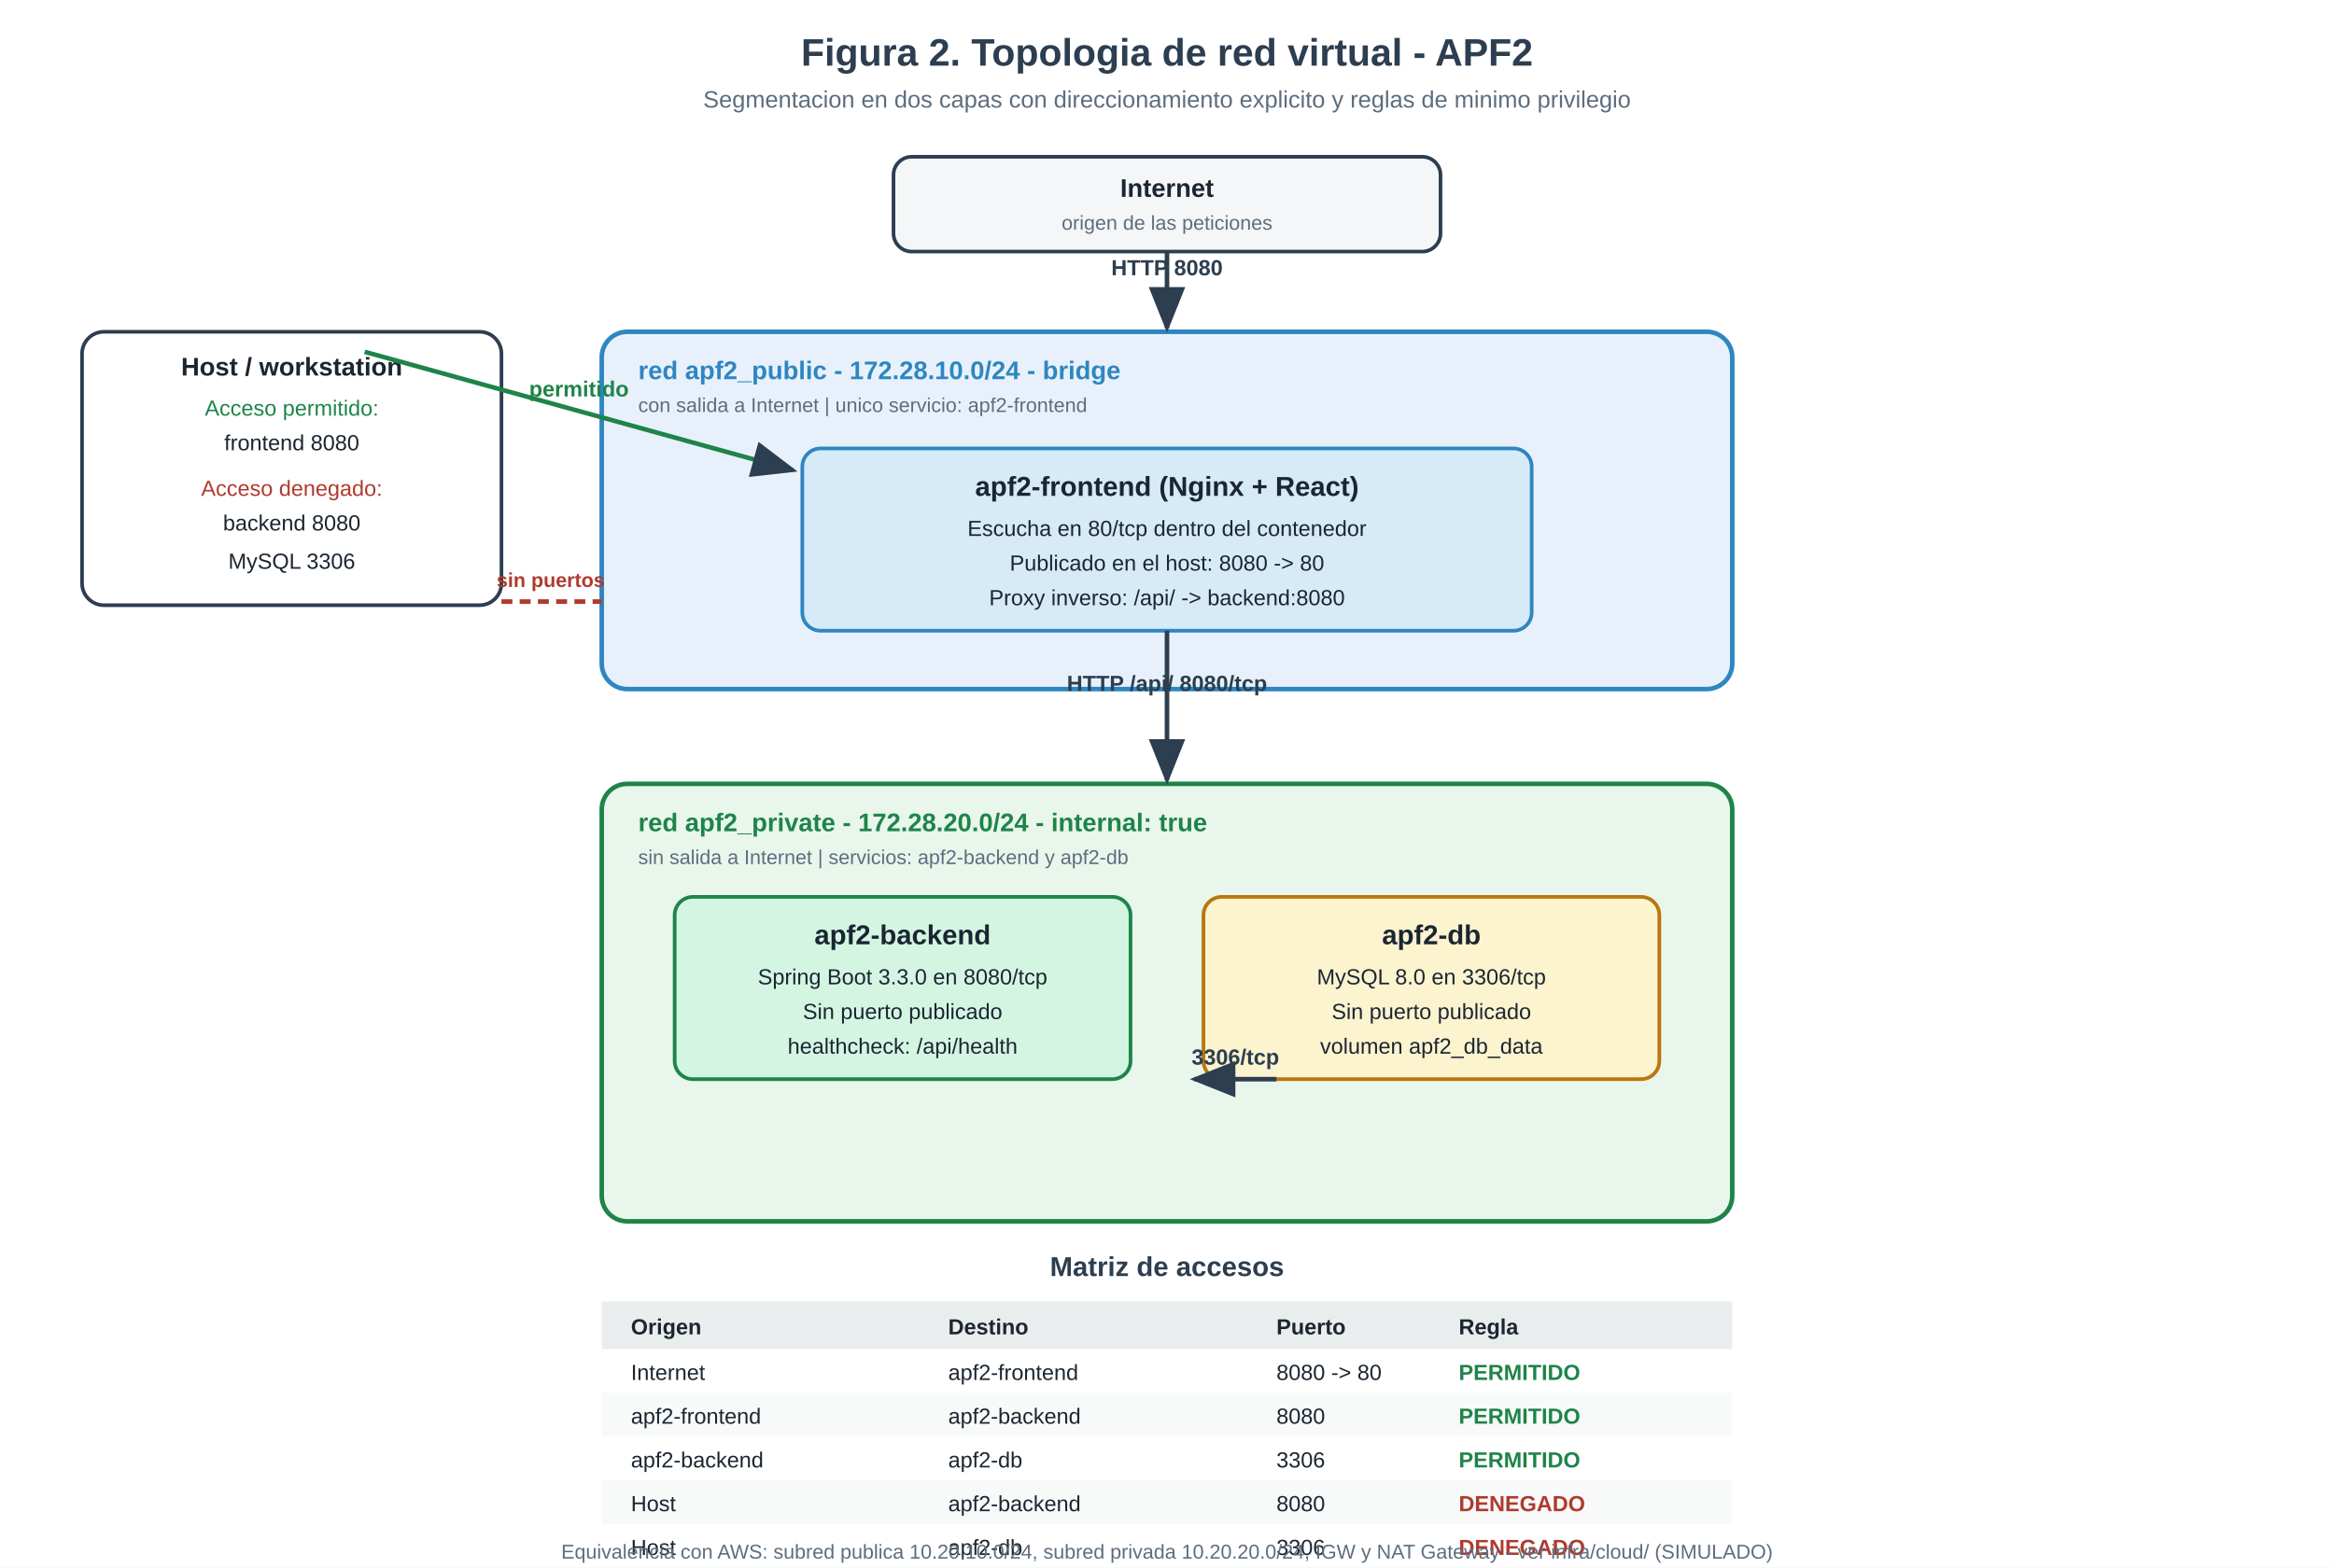
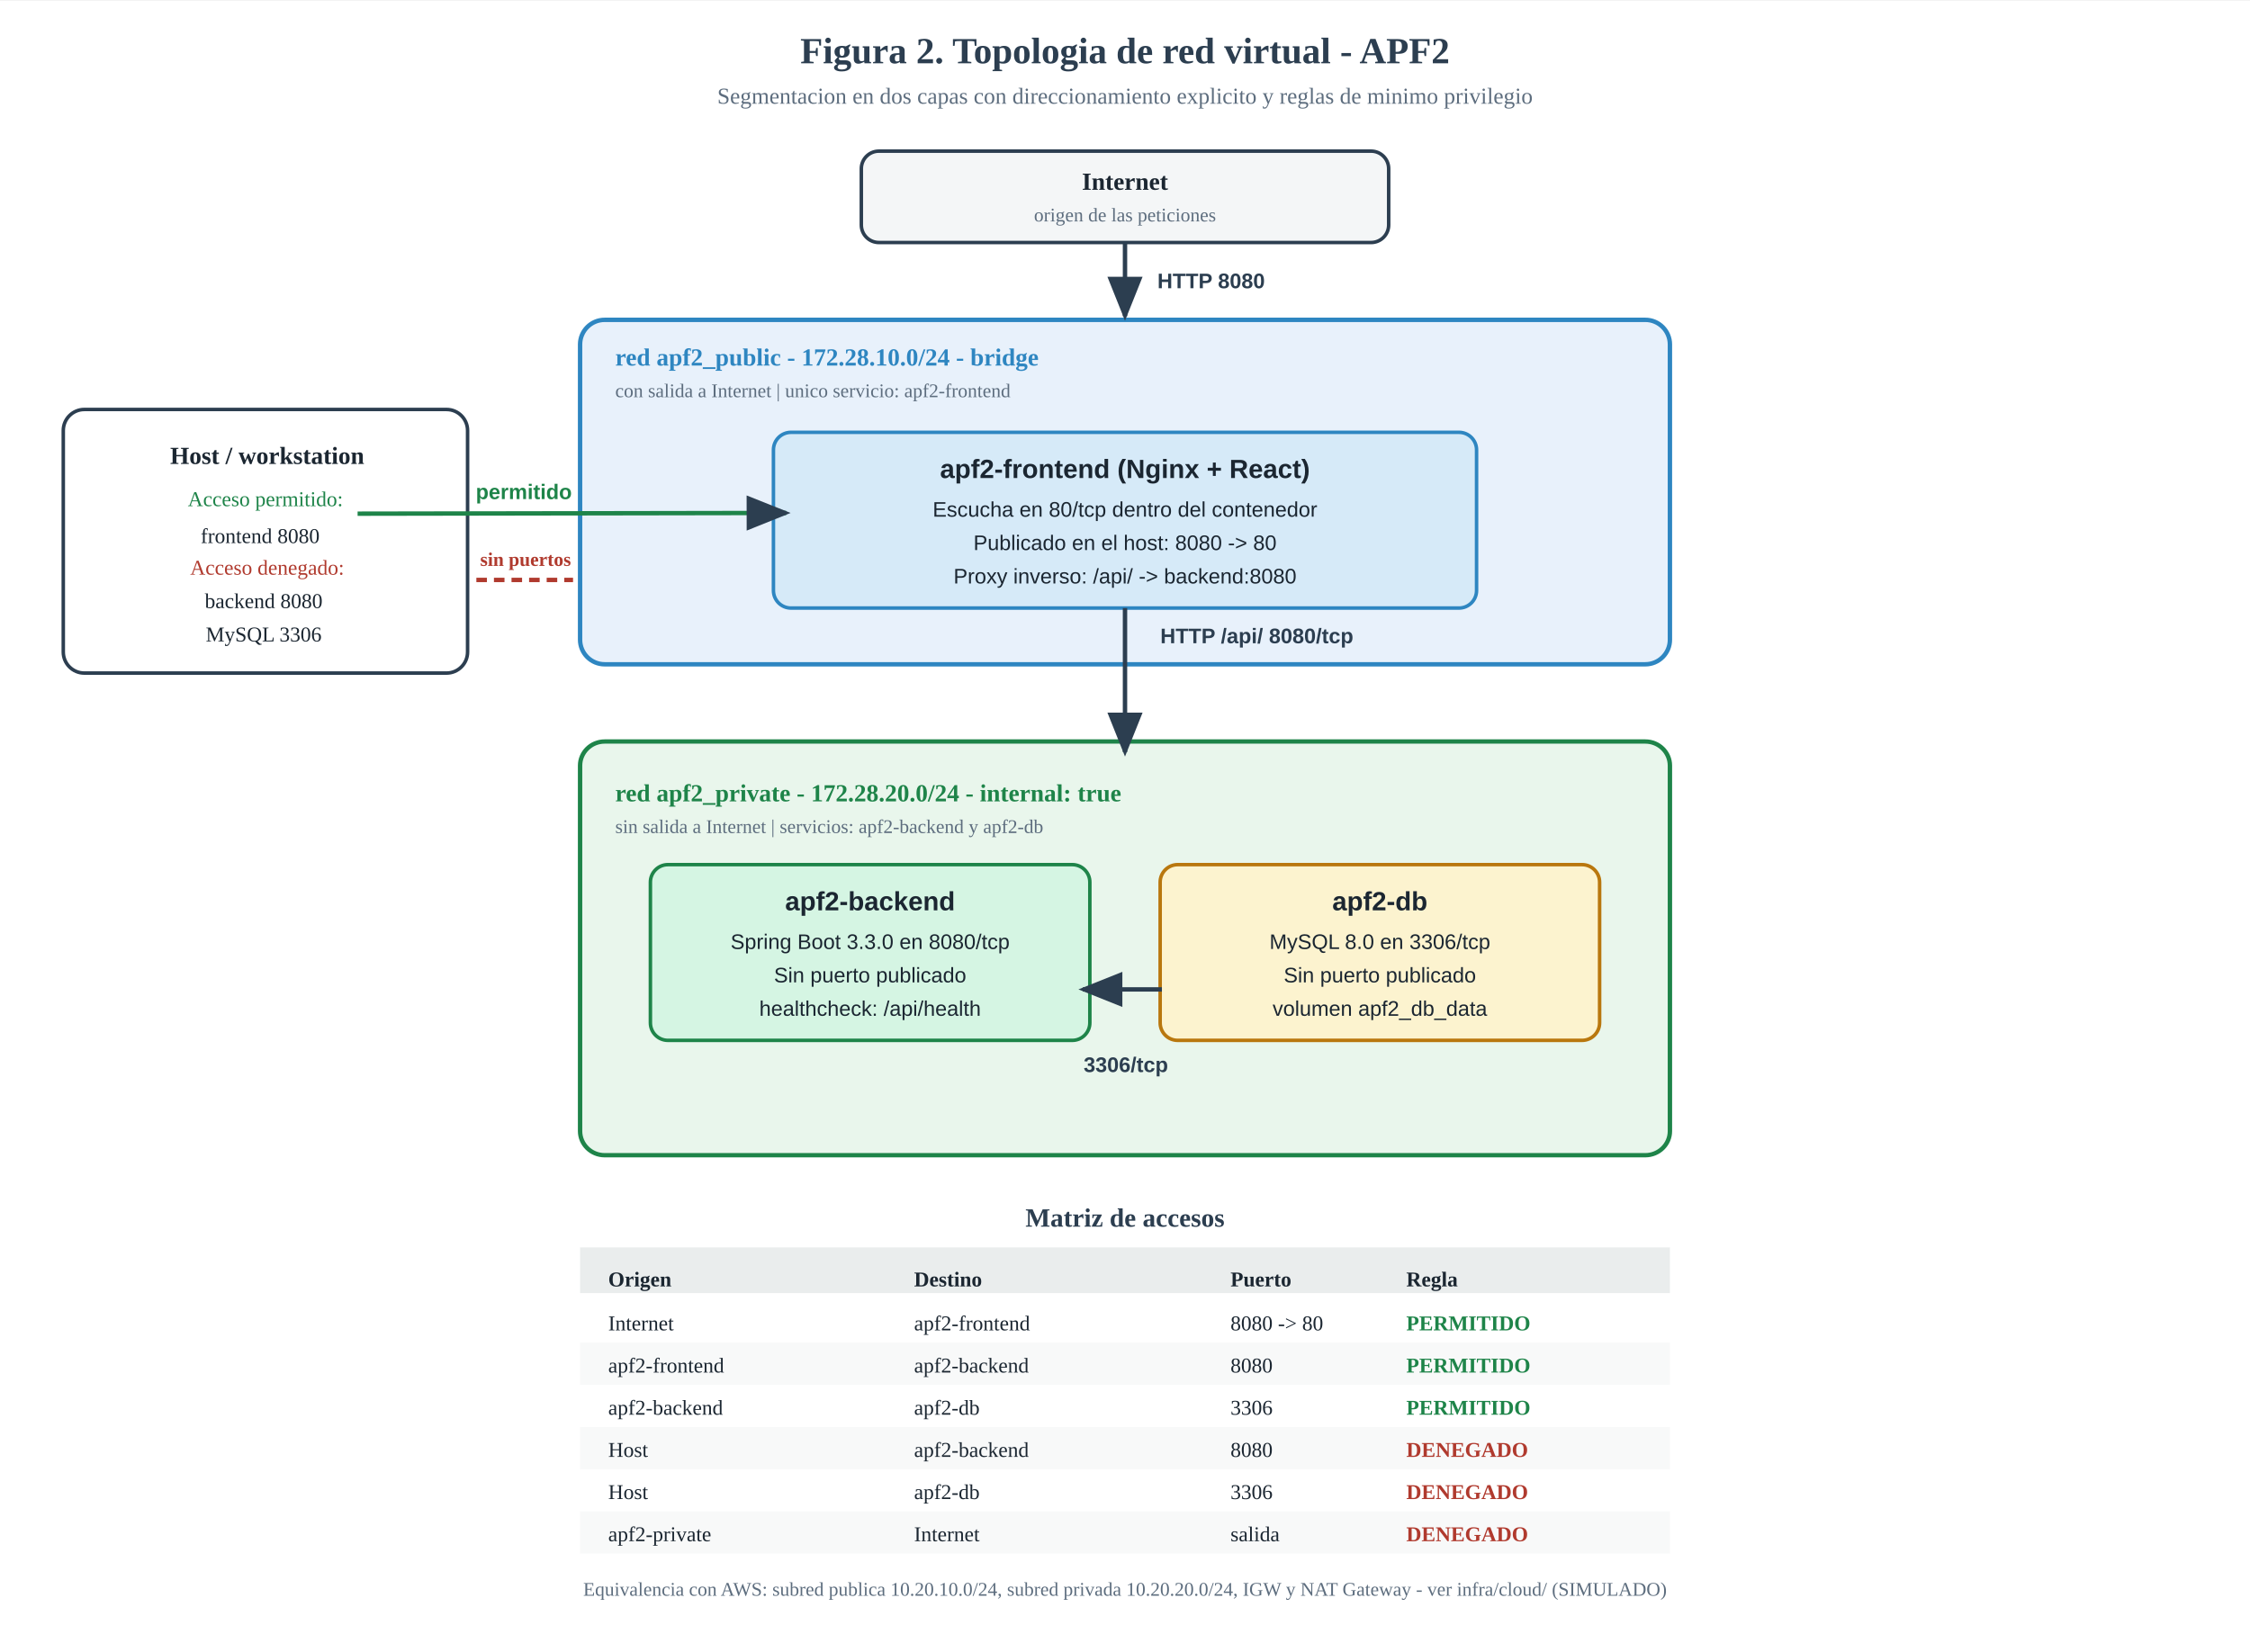
- <svg xmlns="http://www.w3.org/2000/svg" width="1280" height="860" viewBox="0 0 1280 860" font-family="Segoe UI,Arial,sans-serif">
-   <rect width="1280" height="860" fill="#FFFFFF" />
+ <svg xmlns="http://www.w3.org/2000/svg" id="svgRoot" width="1280" height="940" viewBox="0 0 1280 940">
  <defs>
    <marker id="arrow" markerWidth="10" markerHeight="8" refX="9" refY="4" orient="auto">
      <path d="M0,0 L10,4 L0,8 z" fill="#2C3E50" />
    </marker>
+     <pattern id="gridPattern" patternUnits="userSpaceOnUse" width="20" height="20">
+       <path fill="none" stroke="#8888ff" stroke-width="0.6" stroke-opacity="0.35" d="M 20 0 L 0 0 0 20" />
+     </pattern>
  </defs>
-   <text x="640" y="36" text-anchor="middle" font-size="21" font-weight="bold" fill="#2C3E50">Figura 2. Topologia de red virtual - APF2</text>
-   <text x="640" y="59" text-anchor="middle" font-size="13" fill="#5D6D7E">Segmentacion en dos capas con direccionamiento explicito y reglas de minimo privilegio</text>
-   <rect x="490" y="86" width="300" height="52" rx="10" fill="#F4F6F7" stroke="#2C3E50" stroke-width="2" />
-   <text x="640" y="108" text-anchor="middle" font-size="14" font-weight="bold" fill="#1B2631">Internet</text>
-   <text x="640" y="126" text-anchor="middle" font-size="11" fill="#5D6D7E">origen de las peticiones</text>
-   <rect x="330" y="182" width="620" height="196" rx="14" ry="14" fill="#E8F1FB" stroke="#2E86C1" stroke-width="2.5" />
-   <text x="350" y="208" font-size="14" font-weight="bold" fill="#2E86C1">red apf2_public  -  172.28.10.0/24  -  bridge</text>
-   <text x="350" y="226" font-size="11" fill="#5D6D7E">con salida a Internet  |  unico servicio: apf2-frontend</text>
-   <rect x="440" y="246" width="400" height="100" rx="10" ry="10" fill="#D6EAF8" stroke="#2E86C1" stroke-width="2" />
-   <text x="640.0" y="272" text-anchor="middle" font-family="Segoe UI,Arial,sans-serif" font-size="15" font-weight="bold" fill="#1B2631">apf2-frontend  (Nginx + React)</text>
-   <text x="640.0" y="294" text-anchor="middle" font-family="Segoe UI,Arial,sans-serif" font-size="12" fill="#1B2631">Escucha en 80/tcp dentro del contenedor</text>
-   <text x="640.0" y="313" text-anchor="middle" font-family="Segoe UI,Arial,sans-serif" font-size="12" fill="#1B2631">Publicado en el host: 8080 -&gt; 80</text>
-   <text x="640.0" y="332" text-anchor="middle" font-family="Segoe UI,Arial,sans-serif" font-size="12" fill="#1B2631">Proxy inverso: /api/ -&gt; backend:8080</text>
-   <rect x="330" y="430" width="620" height="240" rx="14" ry="14" fill="#E9F6EC" stroke="#1E8449" stroke-width="2.5" />
-   <text x="350" y="456" font-size="14" font-weight="bold" fill="#1E8449">red apf2_private  -  172.28.20.0/24  -  internal: true</text>
-   <text x="350" y="474" font-size="11" fill="#5D6D7E">sin salida a Internet  |  servicios: apf2-backend y apf2-db</text>
-   <rect x="370" y="492" width="250" height="100" rx="10" ry="10" fill="#D5F5E3" stroke="#1E8449" stroke-width="2" />
-   <text x="495.0" y="518" text-anchor="middle" font-family="Segoe UI,Arial,sans-serif" font-size="15" font-weight="bold" fill="#1B2631">apf2-backend</text>
-   <text x="495.0" y="540" text-anchor="middle" font-family="Segoe UI,Arial,sans-serif" font-size="12" fill="#1B2631">Spring Boot 3.3.0 en 8080/tcp</text>
-   <text x="495.0" y="559" text-anchor="middle" font-family="Segoe UI,Arial,sans-serif" font-size="12" fill="#1B2631">Sin puerto publicado</text>
-   <text x="495.0" y="578" text-anchor="middle" font-family="Segoe UI,Arial,sans-serif" font-size="12" fill="#1B2631">healthcheck: /api/health</text>
-   <rect x="660" y="492" width="250" height="100" rx="10" ry="10" fill="#FCF3CF" stroke="#B9770E" stroke-width="2" />
-   <text x="785.0" y="518" text-anchor="middle" font-family="Segoe UI,Arial,sans-serif" font-size="15" font-weight="bold" fill="#1B2631">apf2-db</text>
-   <text x="785.0" y="540" text-anchor="middle" font-family="Segoe UI,Arial,sans-serif" font-size="12" fill="#1B2631">MySQL 8.0 en 3306/tcp</text>
-   <text x="785.0" y="559" text-anchor="middle" font-family="Segoe UI,Arial,sans-serif" font-size="12" fill="#1B2631">Sin puerto publicado</text>
-   <text x="785.0" y="578" text-anchor="middle" font-family="Segoe UI,Arial,sans-serif" font-size="12" fill="#1B2631">volumen apf2_db_data</text>
-   <line x1="700" y1="592" x2="655" y2="592" stroke="#2C3E50" stroke-width="2.5" marker-end="url(#arrow)" />
-   <text x="677.5" y="584.0" text-anchor="middle" font-family="Segoe UI,Arial,sans-serif" font-size="12" font-weight="bold" fill="#2C3E50">3306/tcp</text>
-   <rect x="45" y="182" width="230" height="150" rx="12" fill="#FFFFFF" stroke="#2C3E50" stroke-width="2" />
-   <text x="160" y="206" text-anchor="middle" font-size="14" font-weight="bold" fill="#1B2631">Host / workstation</text>
-   <text x="160" y="228" text-anchor="middle" font-size="12" fill="#1E8449">Acceso permitido:</text>
-   <text x="160" y="247" text-anchor="middle" font-size="12" fill="#1B2631">frontend  8080</text>
-   <text x="160" y="272" text-anchor="middle" font-size="12" fill="#B03A2E">Acceso denegado:</text>
-   <text x="160" y="291" text-anchor="middle" font-size="12" fill="#1B2631">backend 8080</text>
-   <text x="160" y="312" text-anchor="middle" font-size="12" fill="#1B2631">MySQL 3306</text>
-   <line x1="275" y1="330" x2="330" y2="330" stroke="#B03A2E" stroke-width="2.5" stroke-dasharray="6 4" />
-   <text x="302" y="322" text-anchor="middle" font-size="11" font-weight="bold" fill="#B03A2E">sin puertos</text>
-   <line x1="640" y1="138" x2="640" y2="180" stroke="#2C3E50" stroke-width="2.5" marker-end="url(#arrow)" />
-   <text x="640.0" y="151.0" text-anchor="middle" font-family="Segoe UI,Arial,sans-serif" font-size="12" font-weight="bold" fill="#2C3E50">HTTP 8080</text>
-   <line x1="640" y1="346" x2="640" y2="428" stroke="#2C3E50" stroke-width="2.5" marker-end="url(#arrow)" />
-   <text x="640.0" y="379.0" text-anchor="middle" font-family="Segoe UI,Arial,sans-serif" font-size="12" font-weight="bold" fill="#2C3E50">HTTP /api/  8080/tcp</text>
-   <line x1="200" y1="193" x2="435" y2="258" stroke="#1E8449" stroke-width="2.5" marker-end="url(#arrow)" />
-   <text x="317.5" y="217.5" text-anchor="middle" font-family="Segoe UI,Arial,sans-serif" font-size="12" font-weight="bold" fill="#1E8449">permitido</text>
-   <text x="640" y="700" text-anchor="middle" font-size="15" font-weight="bold" fill="#2C3E50">Matriz de accesos</text>
-   <rect x="330" y="714" width="620" height="26" fill="#EAEDED" />
-   <text x="346" y="732" font-size="12" font-weight="bold" fill="#1B2631">Origen</text>
-   <text x="520" y="732" font-size="12" font-weight="bold" fill="#1B2631">Destino</text>
-   <text x="700" y="732" font-size="12" font-weight="bold" fill="#1B2631">Puerto</text>
-   <text x="800" y="732" font-size="12" font-weight="bold" fill="#1B2631">Regla</text>
-   <text x="346" y="757" font-size="12" fill="#1B2631">Internet</text>
-   <text x="520" y="757" font-size="12" fill="#1B2631">apf2-frontend</text>
-   <text x="700" y="757" font-size="12" fill="#1B2631">8080 -&gt; 80</text>
-   <text x="800" y="757" font-size="12" font-weight="bold" fill="#1E8449">PERMITIDO</text>
-   <rect x="330" y="764" width="620" height="24" fill="#F8F9F9" />
-   <text x="346" y="781" font-size="12" fill="#1B2631">apf2-frontend</text>
-   <text x="520" y="781" font-size="12" fill="#1B2631">apf2-backend</text>
-   <text x="700" y="781" font-size="12" fill="#1B2631">8080</text>
-   <text x="800" y="781" font-size="12" font-weight="bold" fill="#1E8449">PERMITIDO</text>
-   <text x="346" y="805" font-size="12" fill="#1B2631">apf2-backend</text>
-   <text x="520" y="805" font-size="12" fill="#1B2631">apf2-db</text>
-   <text x="700" y="805" font-size="12" fill="#1B2631">3306</text>
-   <text x="800" y="805" font-size="12" font-weight="bold" fill="#1E8449">PERMITIDO</text>
-   <rect x="330" y="812" width="620" height="24" fill="#F8F9F9" />
-   <text x="346" y="829" font-size="12" fill="#1B2631">Host</text>
-   <text x="520" y="829" font-size="12" fill="#1B2631">apf2-backend</text>
-   <text x="700" y="829" font-size="12" fill="#1B2631">8080</text>
-   <text x="800" y="829" font-size="12" font-weight="bold" fill="#B03A2E">DENEGADO</text>
-   <text x="346" y="853" font-size="12" fill="#1B2631">Host</text>
-   <text x="520" y="853" font-size="12" fill="#1B2631">apf2-db</text>
-   <text x="700" y="853" font-size="12" fill="#1B2631">3306</text>
-   <text x="800" y="853" font-size="12" font-weight="bold" fill="#B03A2E">DENEGADO</text>
-   <rect x="330" y="860" width="620" height="24" fill="#F8F9F9" />
-   <text x="346" y="877" font-size="12" fill="#1B2631">apf2-private</text>
-   <text x="520" y="877" font-size="12" fill="#1B2631">Internet</text>
-   <text x="700" y="877" font-size="12" fill="#1B2631">salida</text>
-   <text x="800" y="877" font-size="12" font-weight="bold" fill="#B03A2E">DENEGADO</text>
-   <text x="640" y="855" text-anchor="middle" font-size="11" fill="#5D6D7E">Equivalencia con AWS: subred publica 10.20.10.0/24, subred privada 10.20.20.0/24, IGW y NAT Gateway - ver infra/cloud/ (SIMULADO)</text>
+   <g id="artContent">
+     <rect width="1280" height="860" fill="#FFFFFF" id="rect_f91isch" data-type="rect" data-name="rect" data-transform="{&quot;tx&quot;:0,&quot;ty&quot;:0.3999694488769068,&quot;rotate&quot;:0,&quot;cx&quot;:0,&quot;cy&quot;:0,&quot;scaleX&quot;:1,&quot;scaleY&quot;:1.0930232558139534}" transform="translate(0,0.3999694) translate(0,0) scale(1,1.093023) translate(0,0)" />
+     <text x="640" y="36" text-anchor="middle" font-size="21" font-weight="bold" fill="#2C3E50" id="text_t169qg0" data-type="text" data-name="text">Figura 2. Topologia de red virtual - APF2</text>
+     <text x="640" y="59" text-anchor="middle" font-size="13" fill="#5D6D7E" id="text_b5a32dw" data-type="text" data-name="text">Segmentacion en dos capas con direccionamiento explicito y reglas de minimo privilegio</text>
+     <rect x="490" y="86" width="300" height="52" rx="10" fill="#F4F6F7" stroke="#2C3E50" stroke-width="2" id="rect_4kwt337" data-type="rect" data-name="rect" />
+     <text x="640" y="108" text-anchor="middle" font-size="14" font-weight="bold" fill="#1B2631" id="text_b6lfq7p" data-type="text" data-name="text">Internet</text>
+     <text x="640" y="126" text-anchor="middle" font-size="11" fill="#5D6D7E" id="text_t9bbg5a" data-type="text" data-name="text">origen de las peticiones</text>
+     <rect x="330" y="182" width="620" height="196" rx="14" ry="14" fill="#E8F1FB" stroke="#2E86C1" stroke-width="2.5" id="rect_6duutma" data-type="rect" data-name="rect" />
+     <text x="350" y="208" font-size="14" font-weight="bold" fill="#2E86C1" id="text_b9fhekf" data-type="text" data-name="text">red apf2_public  -  172.28.10.0/24  -  bridge</text>
+     <text x="350" y="226" font-size="11" fill="#5D6D7E" id="text_c590asm" data-type="text" data-name="text">con salida a Internet  |  unico servicio: apf2-frontend</text>
+     <rect x="440" y="246" width="400" height="100" rx="10" ry="10" fill="#D6EAF8" stroke="#2E86C1" stroke-width="2" id="rect_wipvr8w" data-type="rect" data-name="rect" />
+     <text x="640.0" y="272" text-anchor="middle" font-family="Segoe UI,Arial,sans-serif" font-size="15" font-weight="bold" fill="#1B2631" id="text_a83tctp" data-type="text" data-name="text">apf2-frontend  (Nginx + React)</text>
+     <text x="640.0" y="294" text-anchor="middle" font-family="Segoe UI,Arial,sans-serif" font-size="12" fill="#1B2631" id="text_1ezygf8" data-type="text" data-name="text">Escucha en 80/tcp dentro del contenedor</text>
+     <text x="640.0" y="313" text-anchor="middle" font-family="Segoe UI,Arial,sans-serif" font-size="12" fill="#1B2631" id="text_dfpdyrc" data-type="text" data-name="text">Publicado en el host: 8080 -&gt; 80</text>
+     <text x="640.0" y="332" text-anchor="middle" font-family="Segoe UI,Arial,sans-serif" font-size="12" fill="#1B2631" id="text_s3c6mac" data-type="text" data-name="text">Proxy inverso: /api/ -&gt; backend:8080</text>
+     <rect x="330" y="430" width="620" height="240" rx="14" ry="14" fill="#E9F6EC" stroke="#1E8449" stroke-width="2.5" id="rect_03jqcif" data-type="rect" data-name="rect" data-transform="{&quot;tx&quot;:0,&quot;ty&quot;:0.1549742169411843,&quot;rotate&quot;:0,&quot;cx&quot;:0,&quot;cy&quot;:0,&quot;scaleX&quot;:1,&quot;scaleY&quot;:0.9808878450133472}" transform="translate(0,0.1549742) translate(0,0) scale(1,0.9808878) translate(0,0)" />
+     <text x="350" y="456" font-size="14" font-weight="bold" fill="#1E8449" id="text_nctdvcg" data-type="text" data-name="text">red apf2_private  -  172.28.20.0/24  -  internal: true</text>
+     <text x="350" y="474" font-size="11" fill="#5D6D7E" id="text_bn1cqcp" data-type="text" data-name="text">sin salida a Internet  |  servicios: apf2-backend y apf2-db</text>
+     <rect x="370" y="492" width="250" height="100" rx="10" ry="10" fill="#D5F5E3" stroke="#1E8449" stroke-width="2" id="rect_b70owli" data-type="rect" data-name="rect" />
+     <text x="495.0" y="518" text-anchor="middle" font-family="Segoe UI,Arial,sans-serif" font-size="15" font-weight="bold" fill="#1B2631" id="text_jupuqwh" data-type="text" data-name="text">apf2-backend</text>
+     <text x="495.0" y="540" text-anchor="middle" font-family="Segoe UI,Arial,sans-serif" font-size="12" fill="#1B2631" id="text_91funzz" data-type="text" data-name="text">Spring Boot 3.3.0 en 8080/tcp</text>
+     <text x="495.0" y="559" text-anchor="middle" font-family="Segoe UI,Arial,sans-serif" font-size="12" fill="#1B2631" id="text_lopv3ok" data-type="text" data-name="text">Sin puerto publicado</text>
+     <text x="495.0" y="578" text-anchor="middle" font-family="Segoe UI,Arial,sans-serif" font-size="12" fill="#1B2631" id="text_mdozk6a" data-type="text" data-name="text">healthcheck: /api/health</text>
+     <rect x="660" y="492" width="250" height="100" rx="10" ry="10" fill="#FCF3CF" stroke="#B9770E" stroke-width="2" id="rect_j54xung" data-type="rect" data-name="rect" />
+     <text x="785.0" y="518" text-anchor="middle" font-family="Segoe UI,Arial,sans-serif" font-size="15" font-weight="bold" fill="#1B2631" id="text_nnxn4bv" data-type="text" data-name="text">apf2-db</text>
+     <text x="785.0" y="540" text-anchor="middle" font-family="Segoe UI,Arial,sans-serif" font-size="12" fill="#1B2631" id="text_uq0ns3y" data-type="text" data-name="text">MySQL 8.0 en 3306/tcp</text>
+     <text x="785.0" y="559" text-anchor="middle" font-family="Segoe UI,Arial,sans-serif" font-size="12" fill="#1B2631" id="text_2wxkp70" data-type="text" data-name="text">Sin puerto publicado</text>
+     <text x="785.0" y="578" text-anchor="middle" font-family="Segoe UI,Arial,sans-serif" font-size="12" fill="#1B2631" id="text_yeu9iuw" data-type="text" data-name="text">volumen apf2_db_data</text>
+     <line x1="700" y1="592" x2="655" y2="592" stroke="#2C3E50" stroke-width="2.5" marker-end="url(#arrow)" id="line_jhn8lhl" data-type="line" data-name="line" data-transform="{&quot;tx&quot;:-39,&quot;ty&quot;:-29,&quot;rotate&quot;:0,&quot;cx&quot;:0,&quot;cy&quot;:0,&quot;scaleX&quot;:1,&quot;scaleY&quot;:1}" transform="translate(-39,-29)" />
+     <text x="677.5" y="584.0" text-anchor="middle" font-family="Segoe UI,Arial,sans-serif" font-size="12" font-weight="bold" fill="#2C3E50" id="text_4z01d8b" data-type="text" data-name="text" data-transform="{&quot;tx&quot;:-37,&quot;ty&quot;:26,&quot;rotate&quot;:0,&quot;cx&quot;:0,&quot;cy&quot;:0,&quot;scaleX&quot;:1,&quot;scaleY&quot;:1}" transform="translate(-37,26)">3306/tcp</text>
+     <rect x="45" y="182" width="230" height="150" rx="12" fill="#FFFFFF" stroke="#2C3E50" stroke-width="2" id="rect_o4fd3tk" data-type="rect" data-name="rect" data-transform="{&quot;tx&quot;:-9,&quot;ty&quot;:51,&quot;rotate&quot;:0,&quot;cx&quot;:0,&quot;cy&quot;:0,&quot;scaleX&quot;:1,&quot;scaleY&quot;:1}" transform="translate(-9,51)" />
+     <text x="160" y="206" text-anchor="middle" font-size="14" font-weight="bold" fill="#1B2631" id="text_50ion10" data-type="text" data-name="text" data-transform="{&quot;tx&quot;:-8,&quot;ty&quot;:58,&quot;rotate&quot;:0,&quot;cx&quot;:0,&quot;cy&quot;:0,&quot;scaleX&quot;:1,&quot;scaleY&quot;:1}" transform="translate(-8,58)">Host / workstation</text>
+     <text x="160" y="228" text-anchor="middle" font-size="12" fill="#1E8449" id="text_zv5w33j" data-type="text" data-name="text" data-transform="{&quot;tx&quot;:-9,&quot;ty&quot;:60,&quot;rotate&quot;:0,&quot;cx&quot;:0,&quot;cy&quot;:0,&quot;scaleX&quot;:1,&quot;scaleY&quot;:1}" transform="translate(-9,60)">Acceso permitido:</text>
+     <text x="160" y="247" text-anchor="middle" font-size="12" fill="#1B2631" id="text_y7ebq2b" data-type="text" data-name="text" data-transform="{&quot;tx&quot;:-12,&quot;ty&quot;:62,&quot;rotate&quot;:0,&quot;cx&quot;:0,&quot;cy&quot;:0,&quot;scaleX&quot;:1,&quot;scaleY&quot;:1}" transform="translate(-12,62)">frontend  8080</text>
+     <text x="160" y="272" text-anchor="middle" font-size="12" fill="#B03A2E" id="text_27mrneo" data-type="text" data-name="text" data-transform="{&quot;tx&quot;:-8,&quot;ty&quot;:55,&quot;rotate&quot;:0,&quot;cx&quot;:0,&quot;cy&quot;:0,&quot;scaleX&quot;:1,&quot;scaleY&quot;:1}" transform="translate(-8,55)">Acceso denegado:</text>
+     <text x="160" y="291" text-anchor="middle" font-size="12" fill="#1B2631" id="text_yvrzgsb" data-type="text" data-name="text" data-transform="{&quot;tx&quot;:-10,&quot;ty&quot;:55,&quot;rotate&quot;:0,&quot;cx&quot;:0,&quot;cy&quot;:0,&quot;scaleX&quot;:1,&quot;scaleY&quot;:1}" transform="translate(-10,55)">backend 8080</text>
+     <text x="160" y="312" text-anchor="middle" font-size="12" fill="#1B2631" id="text_npmzk7u" data-type="text" data-name="text" data-transform="{&quot;tx&quot;:-10,&quot;ty&quot;:53,&quot;rotate&quot;:0,&quot;cx&quot;:0,&quot;cy&quot;:0,&quot;scaleX&quot;:1,&quot;scaleY&quot;:1}" transform="translate(-10,53)">MySQL 3306</text>
+     <line x1="275" y1="330" x2="330" y2="330" stroke="#B03A2E" stroke-width="2.5" stroke-dasharray="6 4" id="line_vit7nea" data-type="line" data-name="line" data-transform="{&quot;tx&quot;:-4,&quot;ty&quot;:0,&quot;rotate&quot;:0,&quot;cx&quot;:0,&quot;cy&quot;:0,&quot;scaleX&quot;:1,&quot;scaleY&quot;:1}" transform="translate(-4,0)" />
+     <text x="302" y="322" text-anchor="middle" font-size="11" font-weight="bold" fill="#B03A2E" id="text_3556w1w" data-type="text" data-name="text" data-transform="{&quot;tx&quot;:-3,&quot;ty&quot;:0,&quot;rotate&quot;:0,&quot;cx&quot;:0,&quot;cy&quot;:0,&quot;scaleX&quot;:1,&quot;scaleY&quot;:1}" transform="translate(-3,0)">sin puertos</text>
+     <line x1="640" y1="138" x2="640" y2="180" stroke="#2C3E50" stroke-width="2.5" marker-end="url(#arrow)" id="line_ni749h9" data-type="line" data-name="line" />
+     <text x="640.0" y="151.0" text-anchor="middle" font-family="Segoe UI,Arial,sans-serif" font-size="12" font-weight="bold" fill="#2C3E50" id="text_3ib2lx7" data-type="text" data-name="text" data-transform="{&quot;tx&quot;:49,&quot;ty&quot;:13,&quot;rotate&quot;:0,&quot;cx&quot;:0,&quot;cy&quot;:0,&quot;scaleX&quot;:1,&quot;scaleY&quot;:1}" transform="translate(49,13)">HTTP 8080</text>
+     <line x1="640" y1="346" x2="640" y2="428" stroke="#2C3E50" stroke-width="2.5" marker-end="url(#arrow)" id="line_cd52rje" data-type="line" data-name="line" />
+     <text x="640.0" y="379.0" text-anchor="middle" font-family="Segoe UI,Arial,sans-serif" font-size="12" font-weight="bold" fill="#2C3E50" id="text_a0an3zd" data-type="text" data-name="text" data-transform="{&quot;tx&quot;:75,&quot;ty&quot;:-13,&quot;rotate&quot;:0,&quot;cx&quot;:0,&quot;cy&quot;:0,&quot;scaleX&quot;:1,&quot;scaleY&quot;:1}" transform="translate(75,-13)">HTTP /api/  8080/tcp</text>
+     <line x1="200" y1="193" x2="435" y2="258" stroke="#1E8449" stroke-width="2.5" marker-end="url(#arrow)" id="line_dl6oejs" data-type="line" data-name="line" data-transform="{&quot;tx&quot;:-41,&quot;ty&quot;:160,&quot;rotate&quot;:-15.556634986393092,&quot;cx&quot;:0,&quot;cy&quot;:0,&quot;scaleX&quot;:1,&quot;scaleY&quot;:1}" transform="translate(-41,160) rotate(-15.55663 0 0)" />
+     <text x="317.5" y="217.5" text-anchor="middle" font-family="Segoe UI,Arial,sans-serif" font-size="12" font-weight="bold" fill="#1E8449" id="text_bt1szhv" data-type="text" data-name="text" data-transform="{&quot;tx&quot;:-19.508331298828125,&quot;ty&quot;:66.5,&quot;rotate&quot;:0,&quot;cx&quot;:0,&quot;cy&quot;:0,&quot;scaleX&quot;:1,&quot;scaleY&quot;:1}" transform="translate(-19.50833,66.5)">permitido</text>
+     <text x="640" y="700" text-anchor="middle" font-size="15" font-weight="bold" fill="#2C3E50" id="text_ozs6pdv" data-type="text" data-name="text" data-transform="{&quot;tx&quot;:0,&quot;ty&quot;:-2,&quot;rotate&quot;:0,&quot;cx&quot;:0,&quot;cy&quot;:0,&quot;scaleX&quot;:1,&quot;scaleY&quot;:1}" transform="translate(0,-2)">Matriz de accesos</text>
+     <rect x="330" y="714" width="620" height="26" fill="#EAEDED" id="rect_ueg5nlm" data-type="rect" data-name="rect" data-transform="{&quot;tx&quot;:0,&quot;ty&quot;:-4.20001220703125,&quot;rotate&quot;:0,&quot;cx&quot;:0,&quot;cy&quot;:0,&quot;scaleX&quot;:1,&quot;scaleY&quot;:1}" transform="translate(0,-4.200012)" />
+     <text x="346" y="732" font-size="12" font-weight="bold" fill="#1B2631" id="text_0g09h1q" data-type="text" data-name="text">Origen</text>
+     <text x="520" y="732" font-size="12" font-weight="bold" fill="#1B2631" id="text_tqn5y4q" data-type="text" data-name="text">Destino</text>
+     <text x="700" y="732" font-size="12" font-weight="bold" fill="#1B2631" id="text_xr1uc4h" data-type="text" data-name="text">Puerto</text>
+     <text x="800" y="732" font-size="12" font-weight="bold" fill="#1B2631" id="text_bkc7dn7" data-type="text" data-name="text">Regla</text>
+     <text x="346" y="757" font-size="12" fill="#1B2631" id="text_tddzi4o" data-type="text" data-name="text">Internet</text>
+     <text x="520" y="757" font-size="12" fill="#1B2631" id="text_5ayp975" data-type="text" data-name="text">apf2-frontend</text>
+     <text x="700" y="757" font-size="12" fill="#1B2631" id="text_qo9zkho" data-type="text" data-name="text">8080 -&gt; 80</text>
+     <text x="800" y="757" font-size="12" font-weight="bold" fill="#1E8449" id="text_zwds89d" data-type="text" data-name="text">PERMITIDO</text>
+     <rect x="330" y="764" width="620" height="24" fill="#F8F9F9" id="rect_qs3txs4" data-type="rect" data-name="rect" />
+     <text x="346" y="781" font-size="12" fill="#1B2631" id="text_6rniias" data-type="text" data-name="text">apf2-frontend</text>
+     <text x="520" y="781" font-size="12" fill="#1B2631" id="text_kqld6kk" data-type="text" data-name="text">apf2-backend</text>
+     <text x="700" y="781" font-size="12" fill="#1B2631" id="text_5obr5k9" data-type="text" data-name="text">8080</text>
+     <text x="800" y="781" font-size="12" font-weight="bold" fill="#1E8449" id="text_qr1ygus" data-type="text" data-name="text">PERMITIDO</text>
+     <text x="346" y="805" font-size="12" fill="#1B2631" id="text_nzj8otm" data-type="text" data-name="text">apf2-backend</text>
+     <text x="520" y="805" font-size="12" fill="#1B2631" id="text_p1l48a5" data-type="text" data-name="text">apf2-db</text>
+     <text x="700" y="805" font-size="12" fill="#1B2631" id="text_70zg823" data-type="text" data-name="text">3306</text>
+     <text x="800" y="805" font-size="12" font-weight="bold" fill="#1E8449" id="text_9qtd6rm" data-type="text" data-name="text">PERMITIDO</text>
+     <rect x="330" y="812" width="620" height="24" fill="#F8F9F9" id="rect_gffwgki" data-type="rect" data-name="rect" />
+     <text x="346" y="829" font-size="12" fill="#1B2631" id="text_4tjdo1k" data-type="text" data-name="text">Host</text>
+     <text x="520" y="829" font-size="12" fill="#1B2631" id="text_zh8gu20" data-type="text" data-name="text">apf2-backend</text>
+     <text x="700" y="829" font-size="12" fill="#1B2631" id="text_t00b5yx" data-type="text" data-name="text">8080</text>
+     <text x="800" y="829" font-size="12" font-weight="bold" fill="#B03A2E" id="text_dwvps33" data-type="text" data-name="text">DENEGADO</text>
+     <text x="346" y="853" font-size="12" fill="#1B2631" id="text_1vo2t3i" data-type="text" data-name="text">Host</text>
+     <text x="520" y="853" font-size="12" fill="#1B2631" id="text_tbg75ae" data-type="text" data-name="text">apf2-db</text>
+     <text x="700" y="853" font-size="12" fill="#1B2631" id="text_ado2ots" data-type="text" data-name="text">3306</text>
+     <text x="800" y="853" font-size="12" font-weight="bold" fill="#B03A2E" id="text_kxbo3zy" data-type="text" data-name="text">DENEGADO</text>
+     <rect x="330" y="860" width="620" height="24" fill="#F8F9F9" id="rect_qmlvlvh" data-type="rect" data-name="rect" />
+     <text x="346" y="877" font-size="12" fill="#1B2631" id="text_xv1gxii" data-type="text" data-name="text">apf2-private</text>
+     <text x="520" y="877" font-size="12" fill="#1B2631" id="text_eblpyid" data-type="text" data-name="text">Internet</text>
+     <text x="700" y="877" font-size="12" fill="#1B2631" id="text_l71gbhj" data-type="text" data-name="text">salida</text>
+     <text x="800" y="877" font-size="12" font-weight="bold" fill="#B03A2E" id="text_u2dooun" data-type="text" data-name="text">DENEGADO</text>
+     <text x="640" y="855" text-anchor="middle" font-size="11" fill="#5D6D7E" id="text_18twlpi" data-type="text" data-name="text" data-transform="{&quot;tx&quot;:0,&quot;ty&quot;:53,&quot;rotate&quot;:0,&quot;cx&quot;:0,&quot;cy&quot;:0,&quot;scaleX&quot;:1,&quot;scaleY&quot;:1}" transform="translate(0,53)">Equivalencia con AWS: subred publica 10.20.10.0/24, subred privada 10.20.20.0/24, IGW y NAT Gateway - ver infra/cloud/ (SIMULADO)</text>
+   </g>
</svg>
